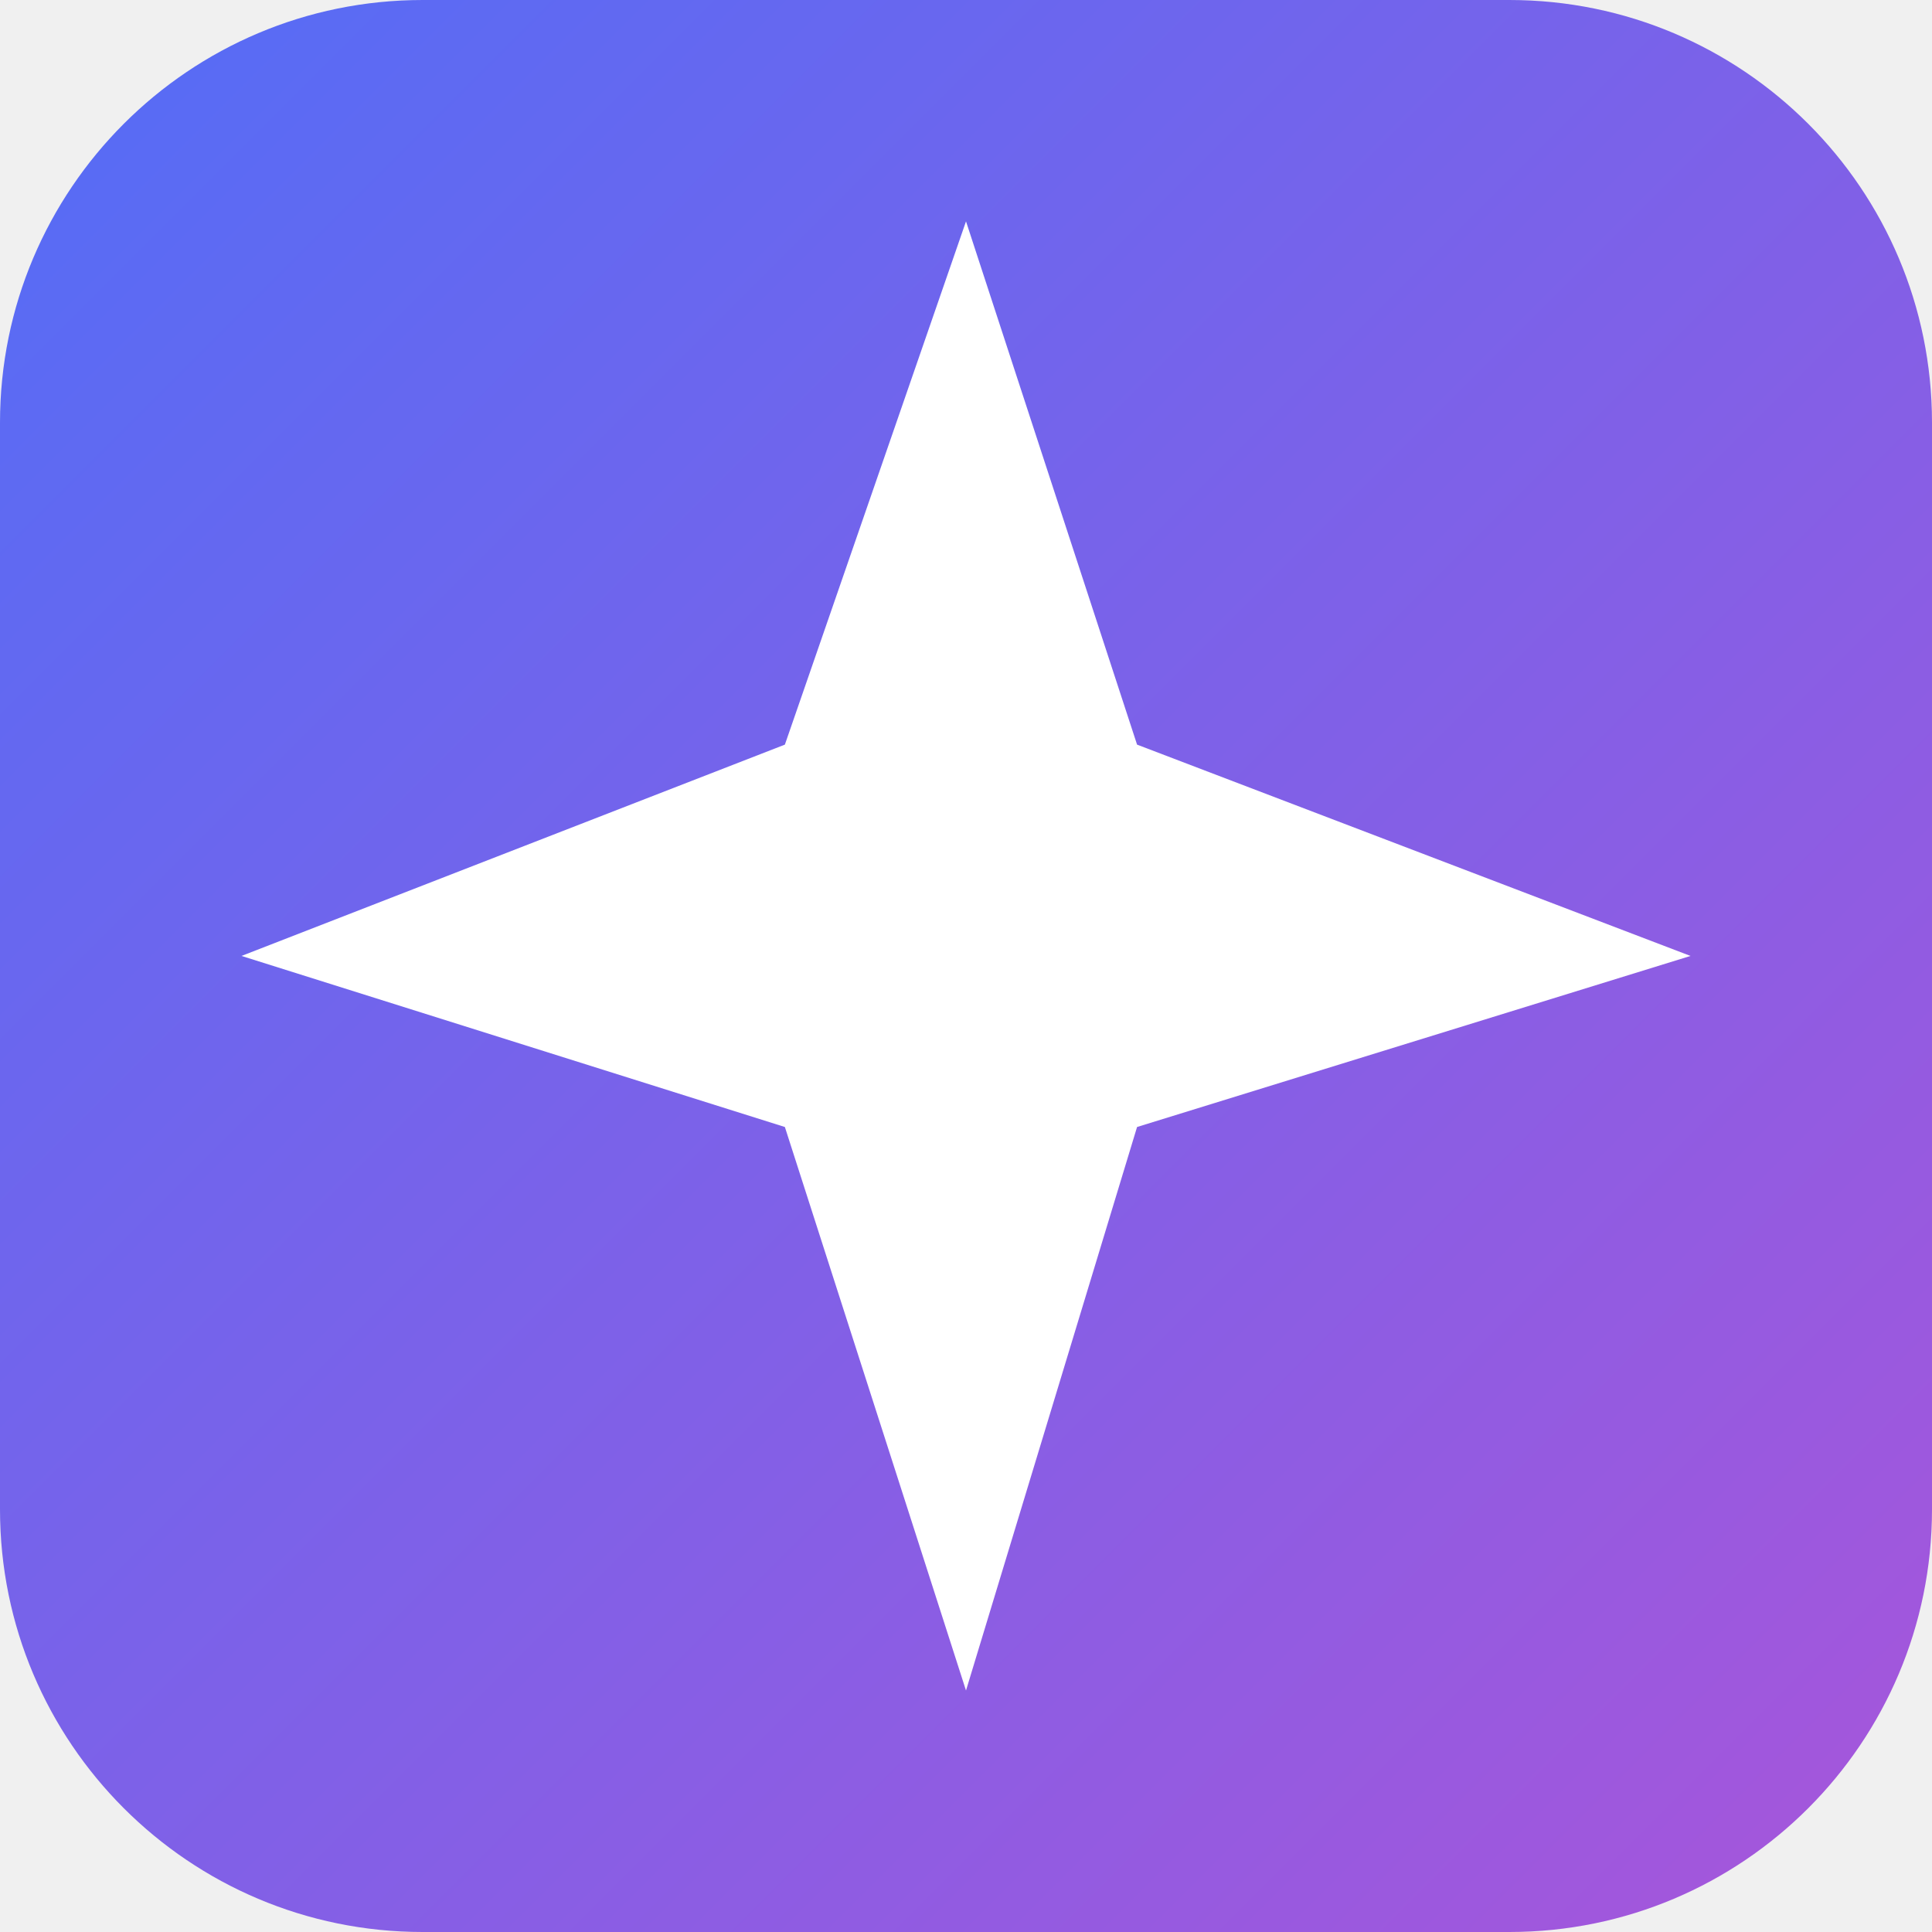
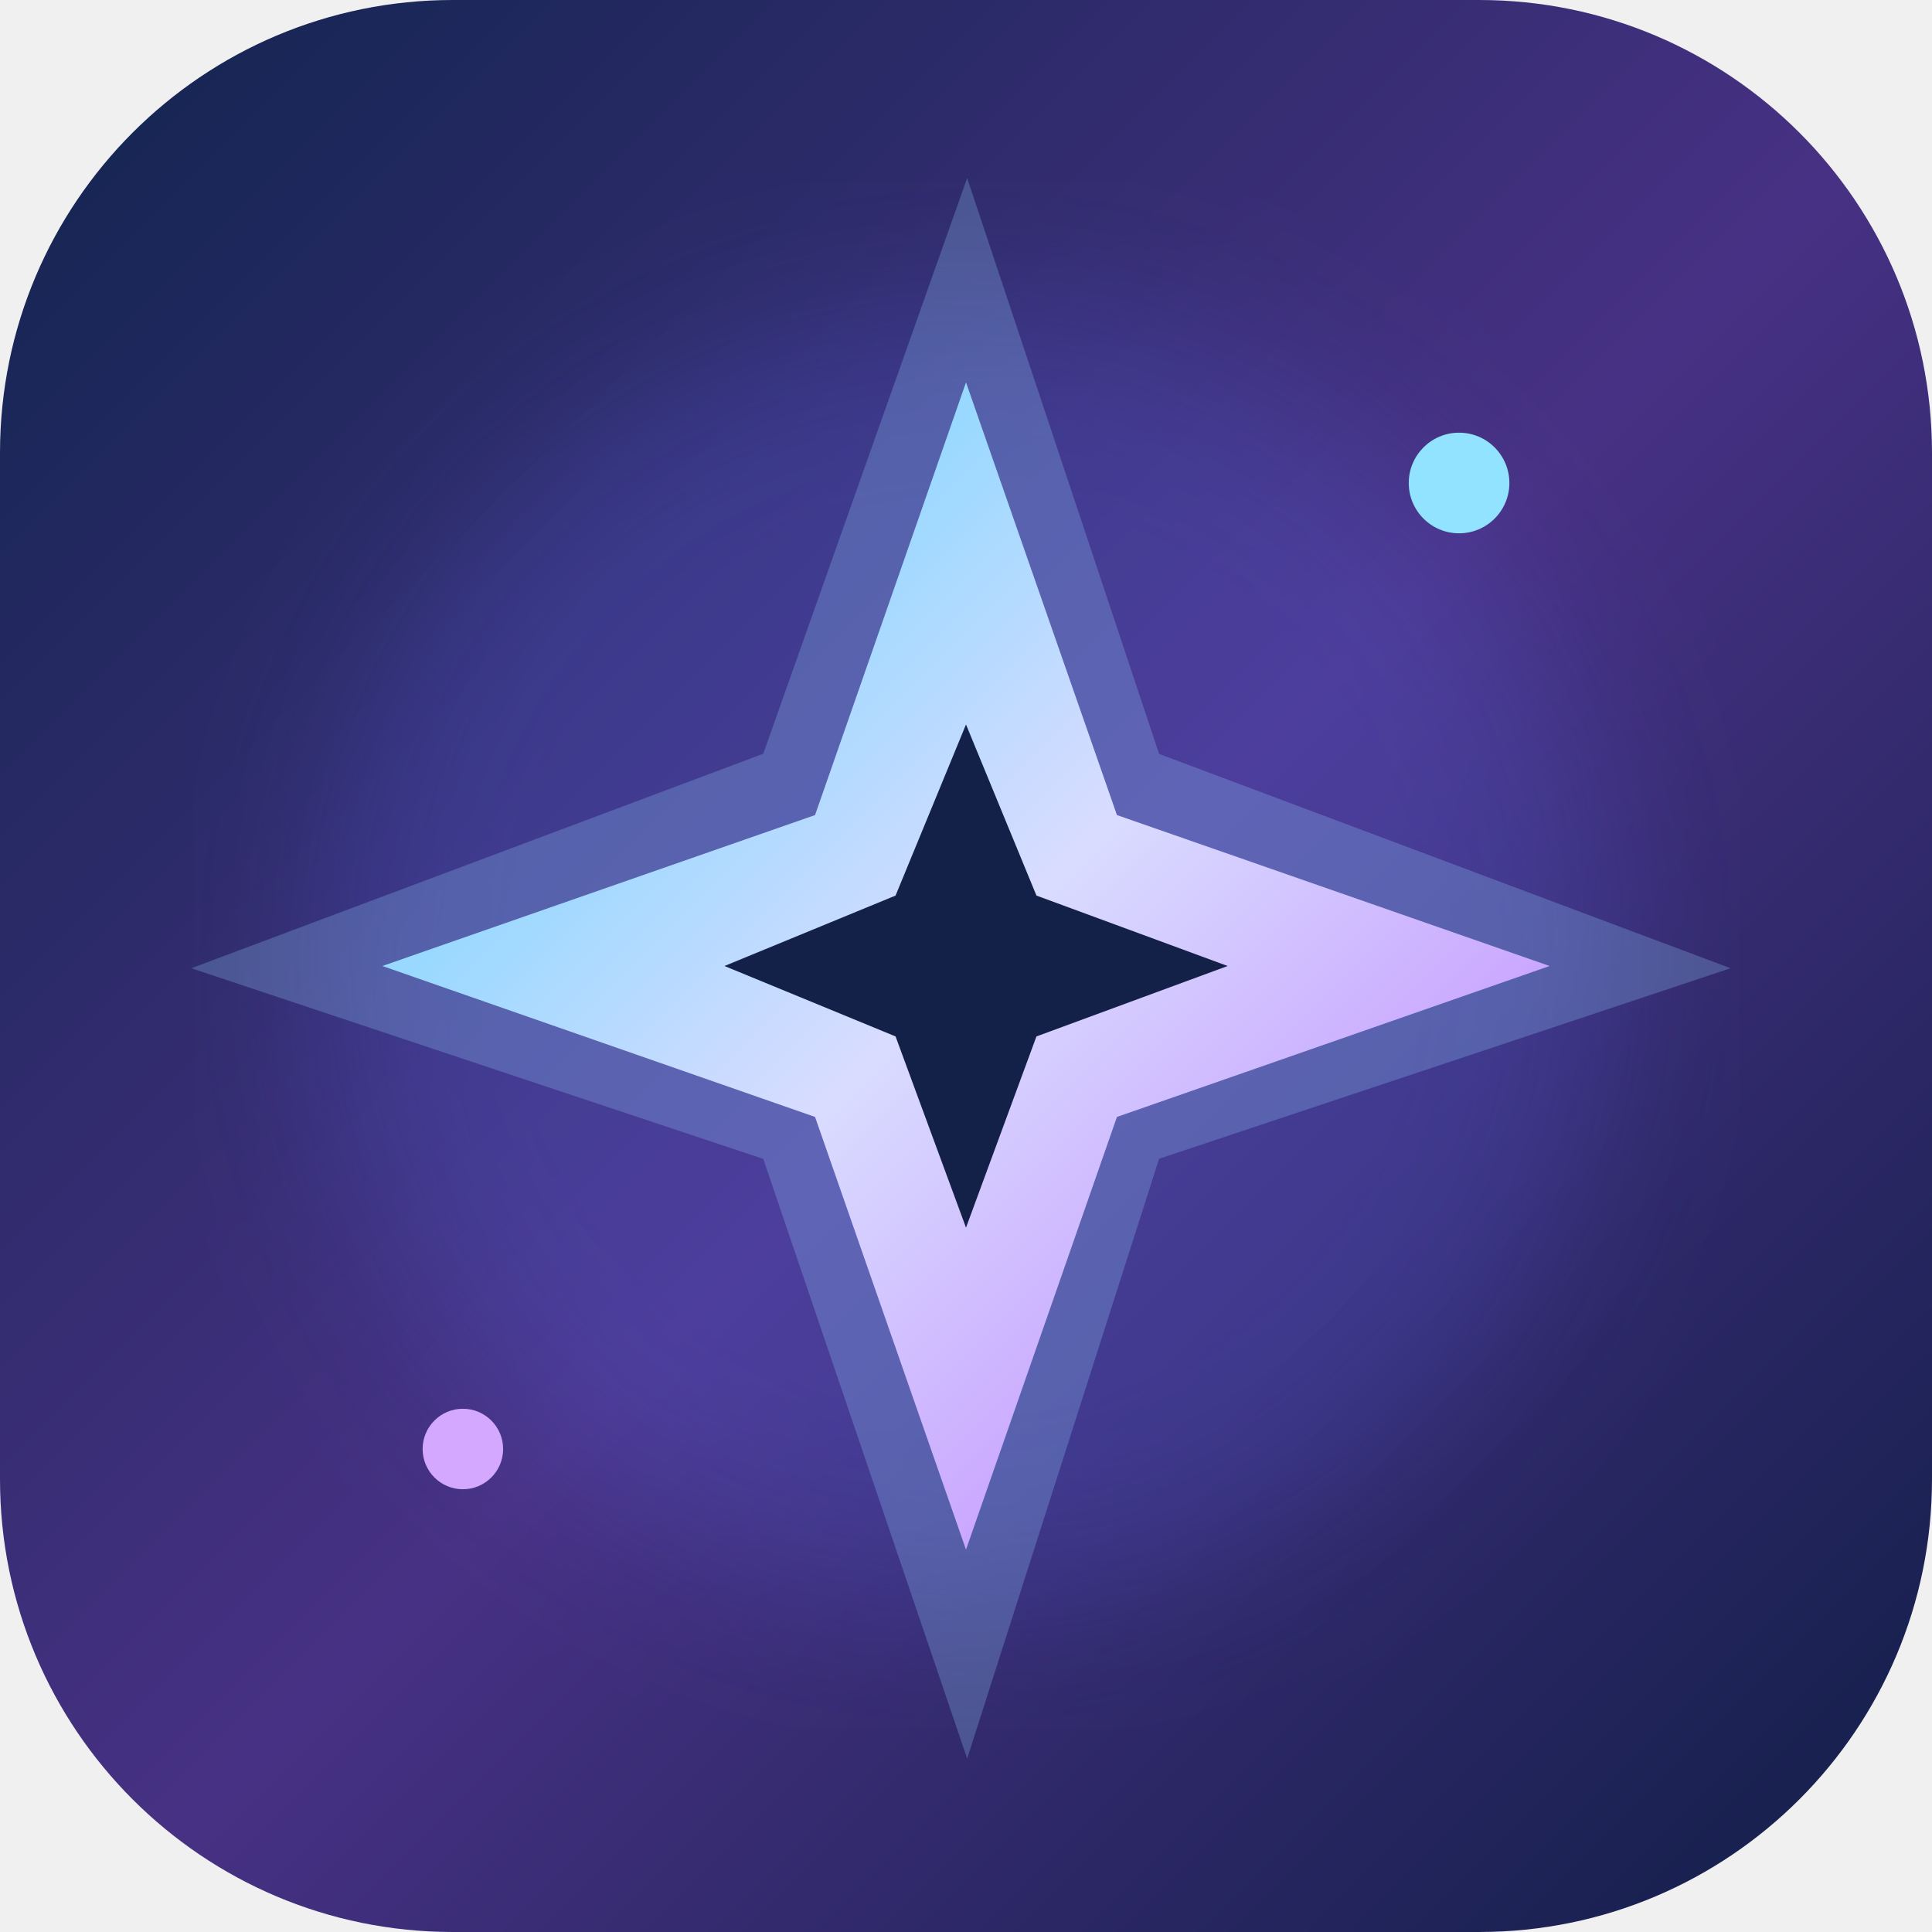
- <svg xmlns="http://www.w3.org/2000/svg" viewBox="0 0 192 192">
+ <svg xmlns="http://www.w3.org/2000/svg" viewBox="0 0 192 192" role="img" aria-label="Alicia">
  <defs>
-     <linearGradient id="g" x2="1" y2="1">
-       <stop stop-color="#536df6" />
-       <stop offset="1" stop-color="#a855da" />
+     <linearGradient id="bg" x1="0" y1="0" x2="1" y2="1">
+       <stop stop-color="#10244d" />
+       <stop offset=".52" stop-color="#473184" />
+       <stop offset="1" stop-color="#101e47" />
    </linearGradient>
+     <linearGradient id="sh" x1="0" y1="0" x2="1" y2="1">
+       <stop stop-color="#52d5ff" />
+       <stop offset=".5" stop-color="#d9dcff" />
+       <stop offset="1" stop-color="#bb71ff" />
+     </linearGradient>
+     <filter id="glow">
+       <feGaussianBlur stdDeviation="8" />
+     </filter>
  </defs>
-   <rect width="192" height="192" rx="42" fill="url(#g)" />
-   <path d="m96 22 17 52 55 21-55 17-17 56-18-56-54-17 54-21z" fill="#fff" />
+   <rect width="192" height="192" rx="45" fill="url(#bg)" />
+   <circle cx="96" cy="95" r="64" fill="#6471ff" opacity=".20" filter="url(#glow)" />
+   <path d="M96 30 112 78 160 96 112 112 96 162 79 112 31 96 79 78Z" fill="none" stroke="#96d2ff" stroke-opacity=".26" stroke-width="8" />
+   <path d="M96 38 111 81 154 96 111 111 96 154 81 111 38 96 81 81Z" fill="url(#sh)" />
+   <path d="M96 72 103 89 122 96 103 103 96 122 89 103 72 96 89 89Z" fill="#132047" />
+   <circle cx="145" cy="48" r="5" fill="#92e3ff" />
+   <circle cx="46" cy="144" r="4" fill="#d4a8ff" />
</svg>
